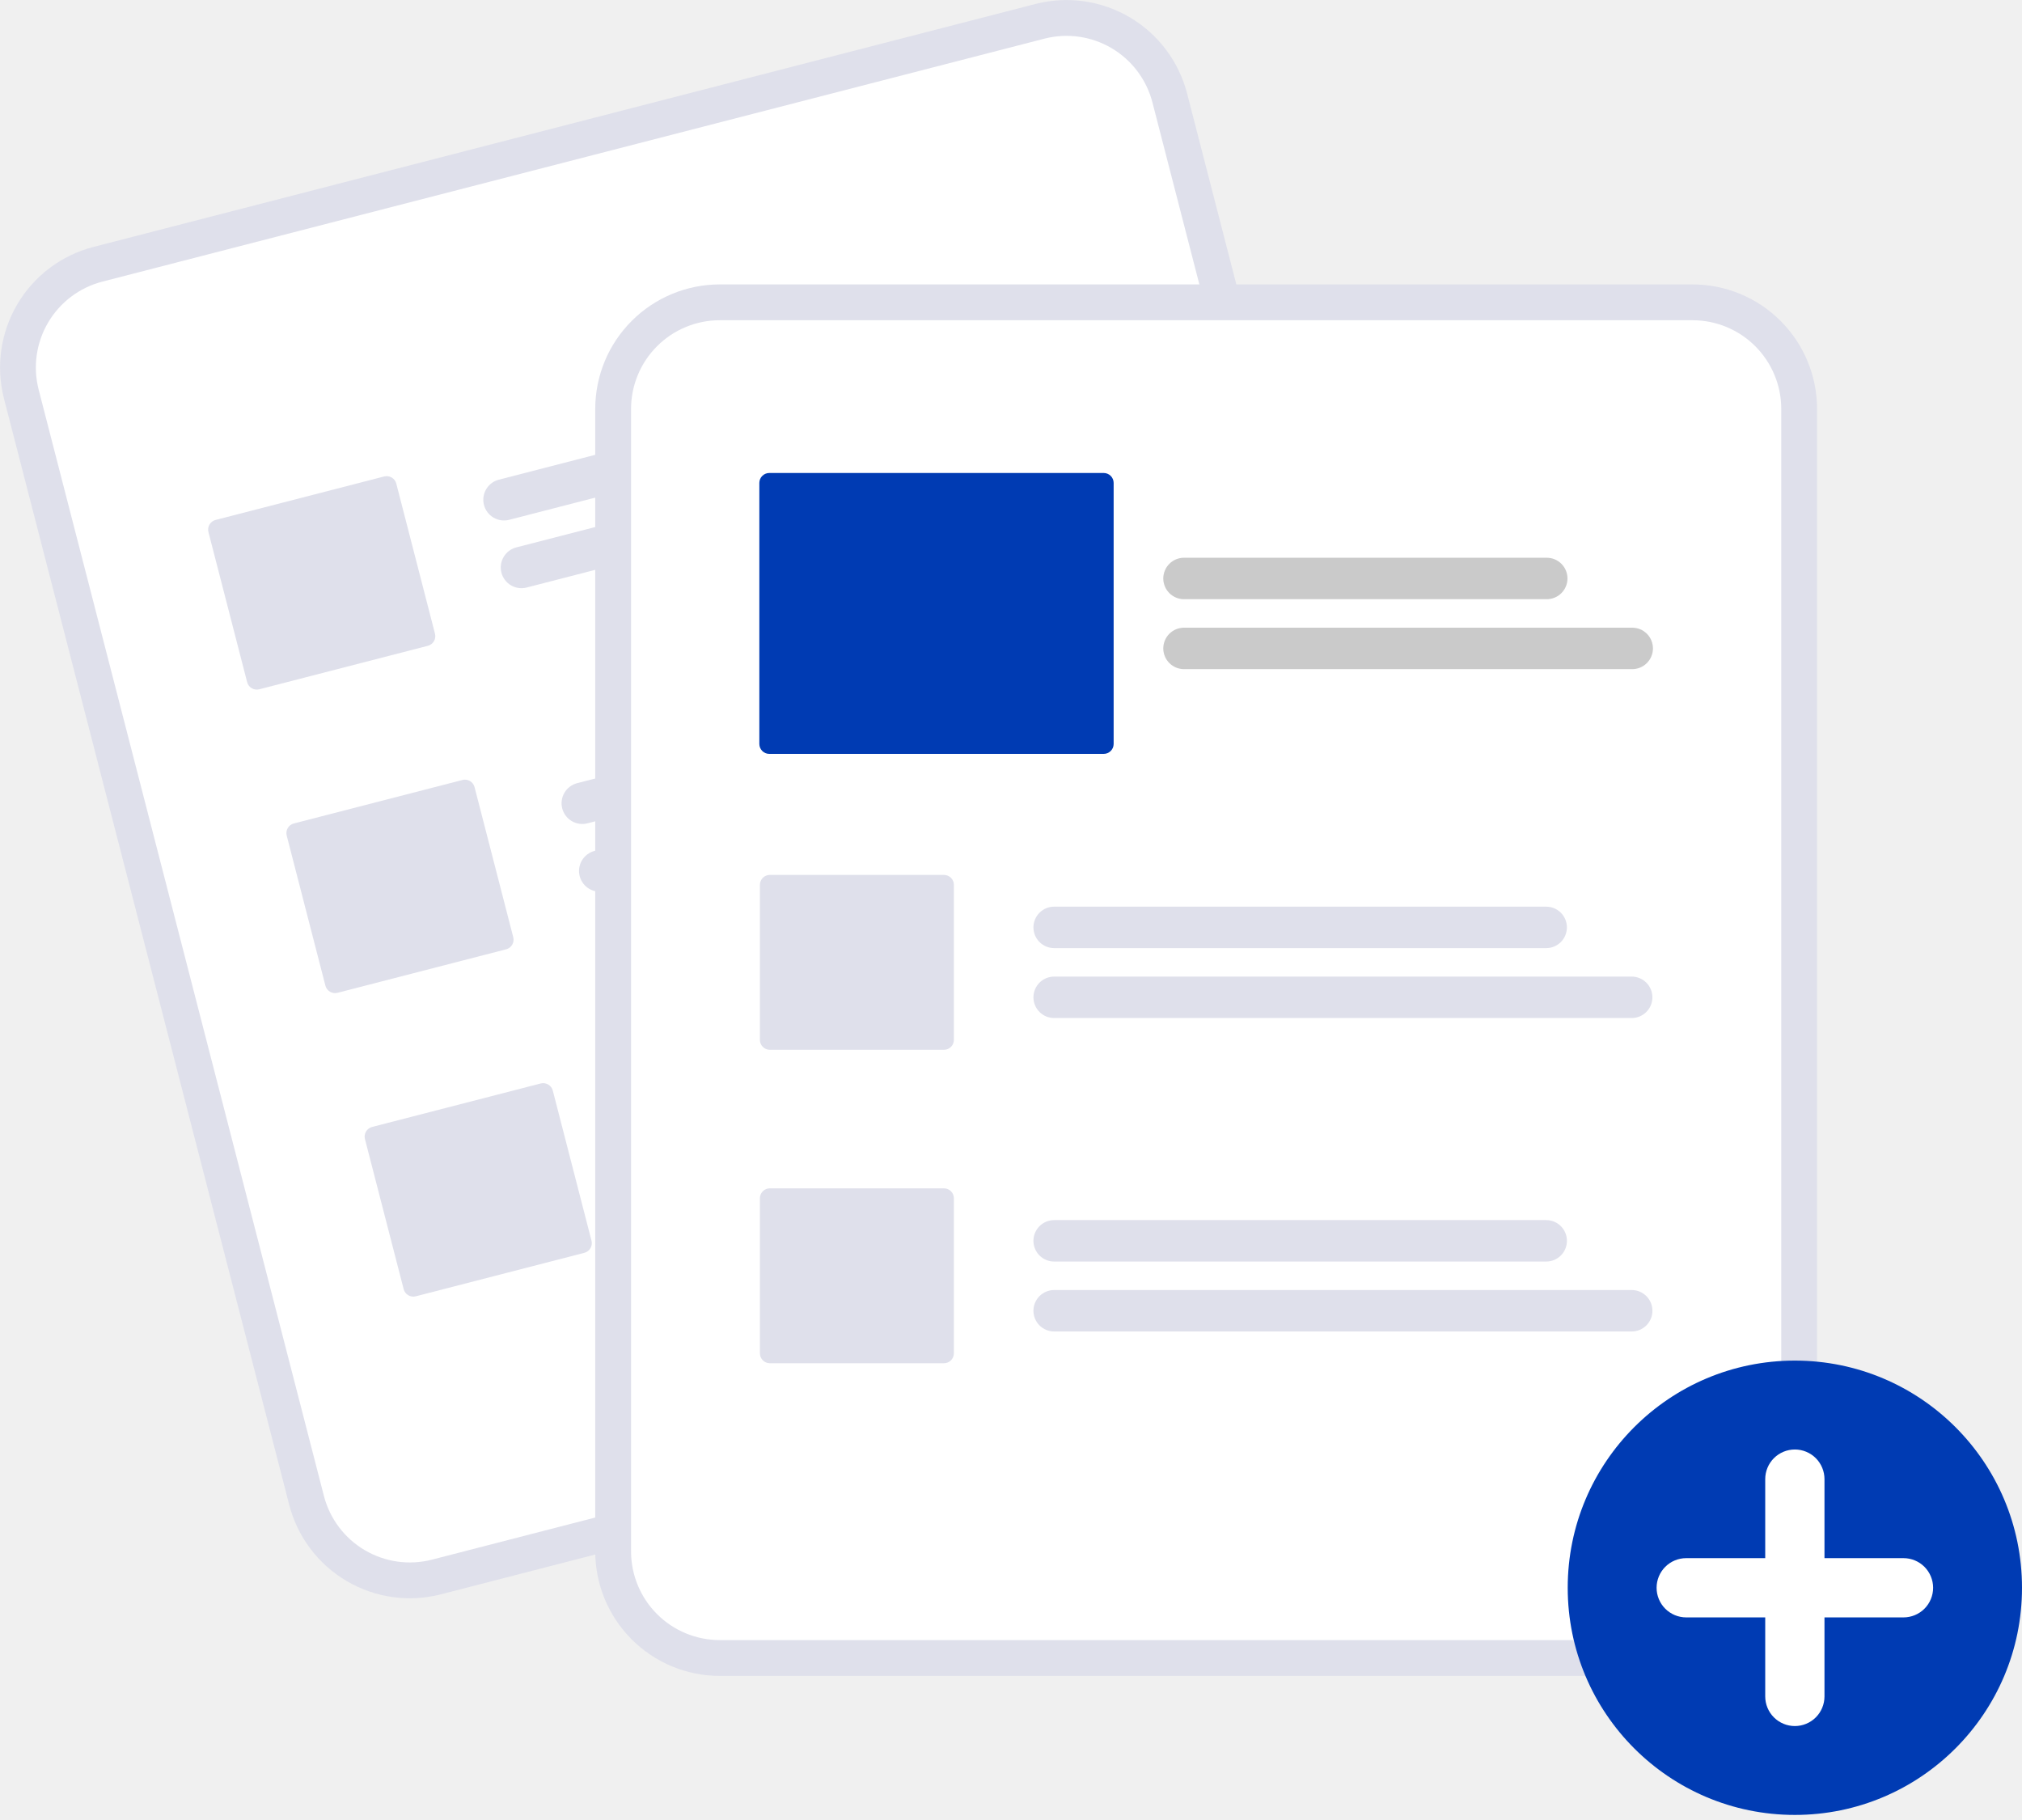
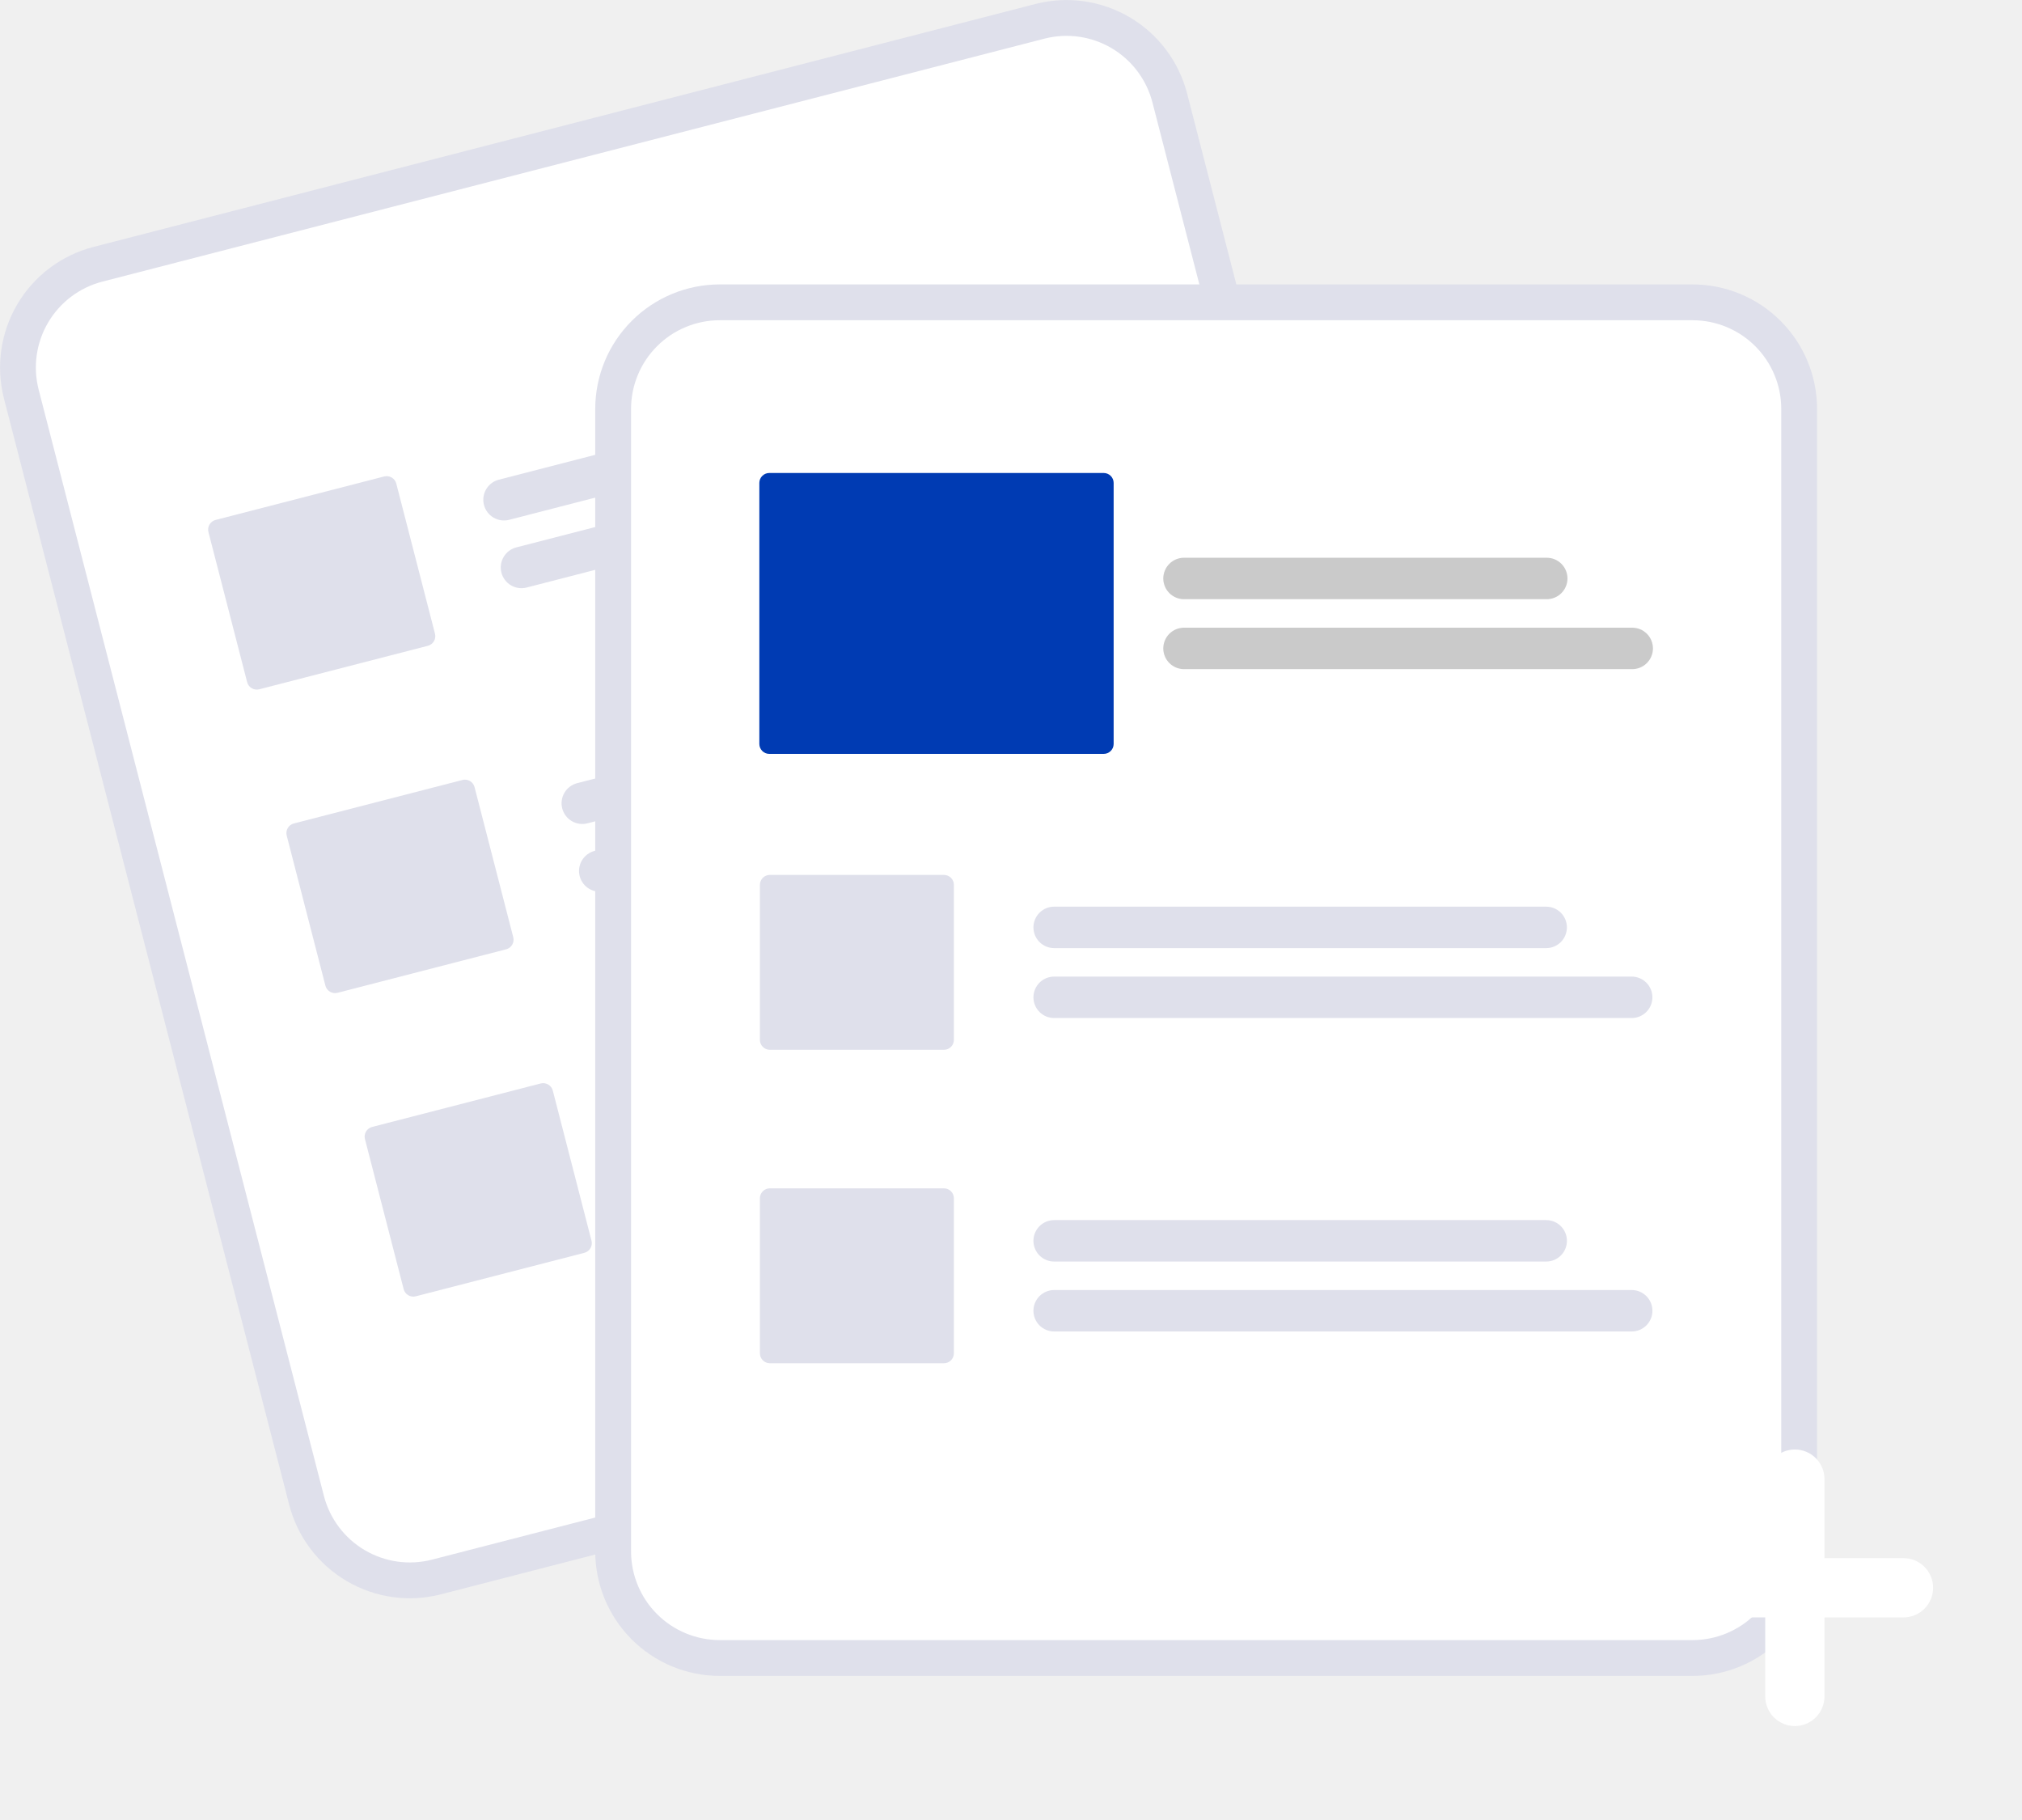
<svg xmlns="http://www.w3.org/2000/svg" width="200" height="180" viewBox="0 0 200 180" fill="none">
  <g clip-path="url(#clip0_3858_71503)">
    <path d="M102.426 0.391L95.919 2.069L15.743 22.745L9.236 24.423C6.077 25.241 3.372 27.279 1.714 30.09C0.056 32.9 -0.42 36.254 0.391 39.414L28.61 148.839C29.428 151.998 31.466 154.703 34.277 156.361C37.087 158.019 40.44 158.495 43.601 157.684L43.618 157.679L136.775 133.656L136.792 133.652C139.95 132.833 142.655 130.795 144.314 127.985C145.972 125.175 146.447 121.821 145.636 118.661L117.417 9.235C116.599 6.077 114.561 3.371 111.751 1.713C108.94 0.055 105.587 -0.42 102.426 0.391Z" fill="#DFE0EB" />
    <path d="M103.312 3.822L95.604 5.81L17.828 25.866L10.121 27.854C7.871 28.437 5.945 29.888 4.764 31.889C3.583 33.891 3.245 36.279 3.822 38.529L32.041 147.955C32.624 150.204 34.075 152.13 36.076 153.311C38.078 154.492 40.466 154.831 42.716 154.253L42.733 154.249L135.89 130.225L135.907 130.221C138.157 129.638 140.083 128.187 141.264 126.185C142.445 124.184 142.783 121.796 142.205 119.545L113.987 10.12C113.404 7.871 111.953 5.944 109.952 4.764C107.95 3.583 105.562 3.244 103.312 3.822Z" fill="white" />
    <path d="M97.491 39.257L50.365 51.41C49.839 51.546 49.28 51.467 48.812 51.191C48.344 50.914 48.004 50.464 47.869 49.937C47.733 49.411 47.812 48.852 48.088 48.384C48.364 47.916 48.815 47.577 49.342 47.441L96.467 35.288C96.994 35.153 97.552 35.232 98.02 35.508C98.487 35.784 98.826 36.235 98.962 36.761C99.098 37.287 99.019 37.846 98.743 38.314C98.467 38.782 98.017 39.121 97.491 39.257Z" fill="#DFE0EB" />
    <path d="M107.405 43.843L52.093 58.107C51.566 58.243 51.008 58.164 50.539 57.888C50.071 57.612 49.732 57.161 49.596 56.635C49.46 56.108 49.539 55.55 49.816 55.081C50.092 54.613 50.543 54.274 51.069 54.138L106.381 39.874C106.908 39.739 107.467 39.817 107.935 40.094C108.403 40.37 108.742 40.821 108.878 41.347C109.014 41.873 108.935 42.432 108.658 42.9C108.382 43.368 107.931 43.708 107.405 43.843Z" fill="#DFE0EB" />
    <path d="M105.233 69.274L58.107 81.427C57.846 81.494 57.575 81.509 57.308 81.472C57.042 81.434 56.785 81.344 56.553 81.207C56.322 81.071 56.119 80.889 55.957 80.674C55.795 80.459 55.678 80.215 55.61 79.954C55.543 79.693 55.528 79.422 55.566 79.156C55.603 78.889 55.693 78.632 55.83 78.401C55.967 78.169 56.148 77.966 56.363 77.805C56.578 77.643 56.822 77.525 57.083 77.457L104.209 65.305C104.47 65.237 104.741 65.222 105.008 65.26C105.274 65.297 105.531 65.387 105.762 65.524C105.994 65.661 106.197 65.842 106.359 66.057C106.52 66.272 106.638 66.517 106.705 66.778C106.773 67.038 106.788 67.309 106.75 67.576C106.713 67.842 106.623 68.099 106.486 68.331C106.349 68.562 106.168 68.765 105.953 68.927C105.738 69.089 105.493 69.207 105.233 69.274Z" fill="#DFE0EB" />
    <path d="M115.146 73.861L59.834 88.125C59.573 88.192 59.302 88.207 59.035 88.17C58.769 88.132 58.512 88.042 58.281 87.906C58.049 87.769 57.846 87.588 57.684 87.373C57.523 87.158 57.405 86.913 57.337 86.652C57.27 86.392 57.255 86.12 57.293 85.854C57.33 85.587 57.42 85.331 57.557 85.099C57.694 84.867 57.875 84.665 58.09 84.503C58.305 84.341 58.55 84.223 58.81 84.156L114.123 69.892C114.649 69.756 115.208 69.835 115.676 70.111C116.144 70.387 116.483 70.838 116.619 71.365C116.755 71.891 116.676 72.45 116.4 72.918C116.123 73.386 115.673 73.725 115.146 73.861Z" fill="#DFE0EB" />
    <path d="M112.974 99.29L65.847 111.443C65.321 111.579 64.763 111.499 64.295 111.223C63.827 110.947 63.488 110.496 63.352 109.97C63.217 109.444 63.296 108.886 63.572 108.418C63.847 107.949 64.298 107.61 64.824 107.474L111.95 95.321C112.476 95.186 113.035 95.264 113.503 95.541C113.971 95.817 114.311 96.268 114.446 96.794C114.582 97.32 114.503 97.879 114.227 98.347C113.951 98.816 113.5 99.155 112.974 99.29Z" fill="#DFE0EB" />
    <path d="M122.887 103.878L67.574 118.142C67.314 118.209 67.042 118.225 66.775 118.187C66.509 118.15 66.252 118.06 66.02 117.923C65.788 117.786 65.585 117.605 65.423 117.39C65.261 117.175 65.143 116.93 65.076 116.669C65.009 116.408 64.994 116.137 65.031 115.87C65.069 115.604 65.159 115.347 65.296 115.115C65.433 114.883 65.614 114.681 65.829 114.519C66.045 114.357 66.29 114.239 66.551 114.172L121.863 99.908C122.39 99.773 122.948 99.852 123.416 100.128C123.885 100.404 124.224 100.855 124.36 101.381C124.495 101.908 124.416 102.466 124.14 102.934C123.864 103.403 123.413 103.742 122.887 103.878Z" fill="#DFE0EB" />
    <path d="M42.32 63.871L25.643 68.171C25.39 68.236 25.122 68.198 24.898 68.066C24.674 67.933 24.511 67.718 24.446 67.465L20.617 52.62C20.552 52.368 20.59 52.1 20.723 51.876C20.855 51.651 21.071 51.488 21.323 51.423L38.001 47.122C38.253 47.057 38.521 47.095 38.745 47.228C38.97 47.36 39.133 47.576 39.198 47.828L43.026 62.674C43.091 62.926 43.053 63.194 42.921 63.418C42.788 63.643 42.572 63.805 42.32 63.871Z" fill="#DFE0EB" />
    <path d="M50.061 93.888L33.384 98.189C33.132 98.254 32.864 98.216 32.639 98.084C32.415 97.951 32.252 97.735 32.187 97.483L28.358 82.638C28.294 82.385 28.332 82.117 28.464 81.893C28.596 81.669 28.812 81.506 29.065 81.441L45.742 77.14C45.995 77.075 46.262 77.113 46.487 77.245C46.711 77.378 46.874 77.594 46.939 77.846L50.767 92.691C50.832 92.944 50.794 93.211 50.662 93.436C50.529 93.66 50.313 93.823 50.061 93.888Z" fill="#DFE0EB" />
    <path d="M57.801 123.905L41.124 128.206C40.871 128.27 40.603 128.232 40.379 128.1C40.155 127.968 39.992 127.752 39.927 127.499L36.098 112.654C36.033 112.402 36.072 112.134 36.204 111.91C36.336 111.685 36.552 111.523 36.804 111.457L53.482 107.156C53.734 107.092 54.002 107.13 54.227 107.262C54.451 107.394 54.614 107.61 54.679 107.863L58.507 122.708C58.572 122.96 58.534 123.228 58.402 123.452C58.269 123.677 58.053 123.84 57.801 123.905Z" fill="#DFE0EB" />
    <path d="M167.423 28.129H71.183C67.92 28.133 64.792 29.43 62.484 31.738C60.177 34.045 58.879 37.173 58.876 40.436V153.442C58.879 156.705 60.177 159.833 62.484 162.14C64.792 164.448 67.92 165.746 71.183 165.749H167.423C170.686 165.746 173.814 164.448 176.121 162.14C178.429 159.833 179.726 156.705 179.73 153.442V40.436C179.726 37.173 178.429 34.045 176.121 31.738C173.814 29.43 170.686 28.133 167.423 28.129Z" fill="#DFE0EB" />
    <path d="M167.423 31.672H71.183C68.86 31.675 66.632 32.599 64.989 34.242C63.346 35.885 62.422 38.113 62.419 40.437V153.442C62.422 155.766 63.346 157.994 64.989 159.637C66.632 161.28 68.86 162.204 71.183 162.207H167.423C169.747 162.204 171.975 161.28 173.618 159.637C175.261 157.994 176.185 155.766 176.188 153.442V40.437C176.185 38.113 175.261 35.885 173.618 34.242C171.975 32.599 169.747 31.675 167.423 31.672Z" fill="white" />
-     <path d="M177.533 179.498C189.941 179.498 200 169.44 200 157.032C200 144.623 189.941 134.565 177.533 134.565C165.125 134.565 155.066 144.623 155.066 157.032C155.066 169.44 165.125 179.498 177.533 179.498Z" fill="#003BB3" />
    <path d="M188.277 154.102H180.463V146.287C180.463 145.51 180.154 144.765 179.605 144.215C179.055 143.666 178.31 143.357 177.532 143.357C176.755 143.357 176.01 143.666 175.46 144.215C174.911 144.765 174.602 145.51 174.602 146.287V154.102H166.787C166.01 154.102 165.265 154.411 164.715 154.96C164.166 155.51 163.857 156.255 163.857 157.032C163.857 157.81 164.166 158.555 164.715 159.105C165.265 159.654 166.01 159.963 166.787 159.963H174.602V167.777C174.602 168.555 174.911 169.3 175.46 169.85C176.01 170.399 176.755 170.708 177.532 170.708C178.31 170.708 179.055 170.399 179.605 169.85C180.154 169.3 180.463 168.555 180.463 167.777V159.963H188.277C189.055 159.963 189.8 159.654 190.35 159.105C190.899 158.555 191.208 157.81 191.208 157.032C191.208 156.255 190.899 155.51 190.35 154.96C189.8 154.411 189.055 154.102 188.277 154.102Z" fill="white" />
    <path d="M152.939 93.769H104.271C104.002 93.769 103.735 93.716 103.486 93.613C103.237 93.51 103.011 93.36 102.82 93.169C102.63 92.979 102.479 92.753 102.375 92.504C102.272 92.255 102.219 91.989 102.219 91.719C102.219 91.45 102.272 91.183 102.375 90.934C102.479 90.686 102.63 90.46 102.82 90.269C103.011 90.079 103.237 89.928 103.486 89.825C103.735 89.722 104.002 89.669 104.271 89.67H152.939C153.482 89.67 154.003 89.886 154.387 90.271C154.77 90.655 154.986 91.176 154.986 91.719C154.986 92.262 154.77 92.783 154.387 93.168C154.003 93.552 153.482 93.768 152.939 93.769Z" fill="#DFE0EB" />
    <path d="M161.393 100.685H104.271C104.002 100.685 103.735 100.633 103.486 100.53C103.237 100.427 103.011 100.276 102.82 100.086C102.63 99.895 102.479 99.669 102.375 99.42C102.272 99.171 102.219 98.905 102.219 98.635C102.219 98.366 102.272 98.099 102.375 97.851C102.479 97.602 102.63 97.376 102.82 97.185C103.011 96.995 103.237 96.844 103.486 96.741C103.735 96.638 104.002 96.586 104.271 96.586H161.393C161.937 96.586 162.458 96.802 162.842 97.186C163.227 97.571 163.443 98.092 163.443 98.635C163.443 99.179 163.227 99.7 162.842 100.085C162.458 100.469 161.937 100.685 161.393 100.685Z" fill="#DFE0EB" />
    <path d="M152.939 124.768H104.271C104.002 124.769 103.735 124.716 103.486 124.613C103.237 124.51 103.011 124.359 102.82 124.169C102.63 123.978 102.479 123.752 102.375 123.504C102.272 123.255 102.219 122.988 102.219 122.719C102.219 122.449 102.272 122.183 102.375 121.934C102.479 121.685 102.63 121.459 102.82 121.269C103.011 121.078 103.237 120.927 103.486 120.825C103.735 120.722 104.002 120.669 104.271 120.669H152.939C153.482 120.669 154.004 120.885 154.388 121.269C154.772 121.654 154.988 122.175 154.988 122.719C154.988 123.262 154.772 123.784 154.388 124.168C154.004 124.552 153.482 124.768 152.939 124.768Z" fill="#DFE0EB" />
    <path d="M161.393 131.685H104.271C104.002 131.685 103.735 131.632 103.486 131.529C103.237 131.426 103.011 131.275 102.82 131.085C102.63 130.895 102.479 130.669 102.375 130.42C102.272 130.171 102.219 129.904 102.219 129.635C102.219 129.366 102.272 129.099 102.375 128.85C102.479 128.601 102.63 128.375 102.82 128.185C103.011 127.995 103.237 127.844 103.486 127.741C103.735 127.638 104.002 127.585 104.271 127.585H161.393C161.662 127.585 161.929 127.638 162.178 127.741C162.427 127.844 162.653 127.995 162.844 128.185C163.034 128.375 163.186 128.601 163.289 128.85C163.392 129.099 163.445 129.366 163.445 129.635C163.445 129.904 163.392 130.171 163.289 130.42C163.186 130.669 163.034 130.895 162.844 131.085C162.653 131.275 162.427 131.426 162.178 131.529C161.929 131.632 161.662 131.685 161.393 131.685Z" fill="#DFE0EB" />
    <path d="M93.368 103.826H76.145C75.885 103.826 75.635 103.722 75.451 103.538C75.266 103.354 75.163 103.104 75.163 102.843V87.512C75.163 87.252 75.266 87.002 75.451 86.818C75.635 86.633 75.885 86.53 76.145 86.529H93.368C93.629 86.53 93.879 86.633 94.063 86.818C94.247 87.002 94.351 87.252 94.351 87.512V102.843C94.351 103.104 94.247 103.354 94.063 103.538C93.879 103.722 93.629 103.826 93.368 103.826Z" fill="#DFE0EB" />
    <path d="M93.368 134.825H76.145C75.885 134.824 75.635 134.721 75.451 134.537C75.266 134.352 75.163 134.103 75.163 133.842V118.511C75.163 118.251 75.266 118.001 75.451 117.816C75.635 117.632 75.885 117.529 76.145 117.528H93.368C93.629 117.529 93.879 117.632 94.063 117.816C94.247 118.001 94.351 118.251 94.351 118.511V133.842C94.351 134.103 94.247 134.352 94.063 134.537C93.879 134.721 93.629 134.824 93.368 134.825Z" fill="#DFE0EB" />
    <path d="M152.993 59.261H117.112C116.568 59.261 116.047 59.045 115.663 58.66C115.278 58.276 115.062 57.755 115.062 57.211C115.062 56.668 115.278 56.146 115.663 55.762C116.047 55.377 116.568 55.162 117.112 55.162H152.993C153.536 55.162 154.058 55.377 154.442 55.762C154.826 56.146 155.042 56.668 155.042 57.211C155.042 57.755 154.826 58.276 154.442 58.66C154.058 59.045 153.536 59.261 152.993 59.261Z" fill="#CACACA" />
    <path d="M161.447 66.178H117.112C116.843 66.178 116.576 66.125 116.328 66.022C116.079 65.919 115.853 65.768 115.663 65.577C115.472 65.387 115.322 65.161 115.219 64.912C115.116 64.664 115.062 64.397 115.062 64.128C115.062 63.859 115.116 63.593 115.219 63.344C115.322 63.095 115.472 62.869 115.663 62.679C115.853 62.489 116.079 62.338 116.328 62.235C116.576 62.132 116.843 62.079 117.112 62.079H161.447C161.991 62.079 162.512 62.294 162.896 62.679C163.281 63.063 163.497 63.585 163.497 64.128C163.497 64.672 163.281 65.193 162.896 65.577C162.512 65.962 161.991 66.178 161.447 66.178Z" fill="#CACACA" />
    <path d="M109.17 74.56H76.091C75.831 74.56 75.581 74.456 75.397 74.272C75.212 74.088 75.109 73.838 75.108 73.578V47.761C75.109 47.501 75.212 47.251 75.397 47.067C75.581 46.883 75.831 46.779 76.091 46.779H109.17C109.431 46.779 109.68 46.883 109.865 47.067C110.049 47.251 110.153 47.501 110.153 47.761V73.578C110.153 73.838 110.049 74.088 109.865 74.272C109.68 74.456 109.431 74.56 109.17 74.56Z" fill="#003BB3" />
  </g>
  <defs>
    <clipPath id="clip0_3858_71503">
      <rect width="200" height="179.499" fill="white" />
    </clipPath>
  </defs>
</svg>
